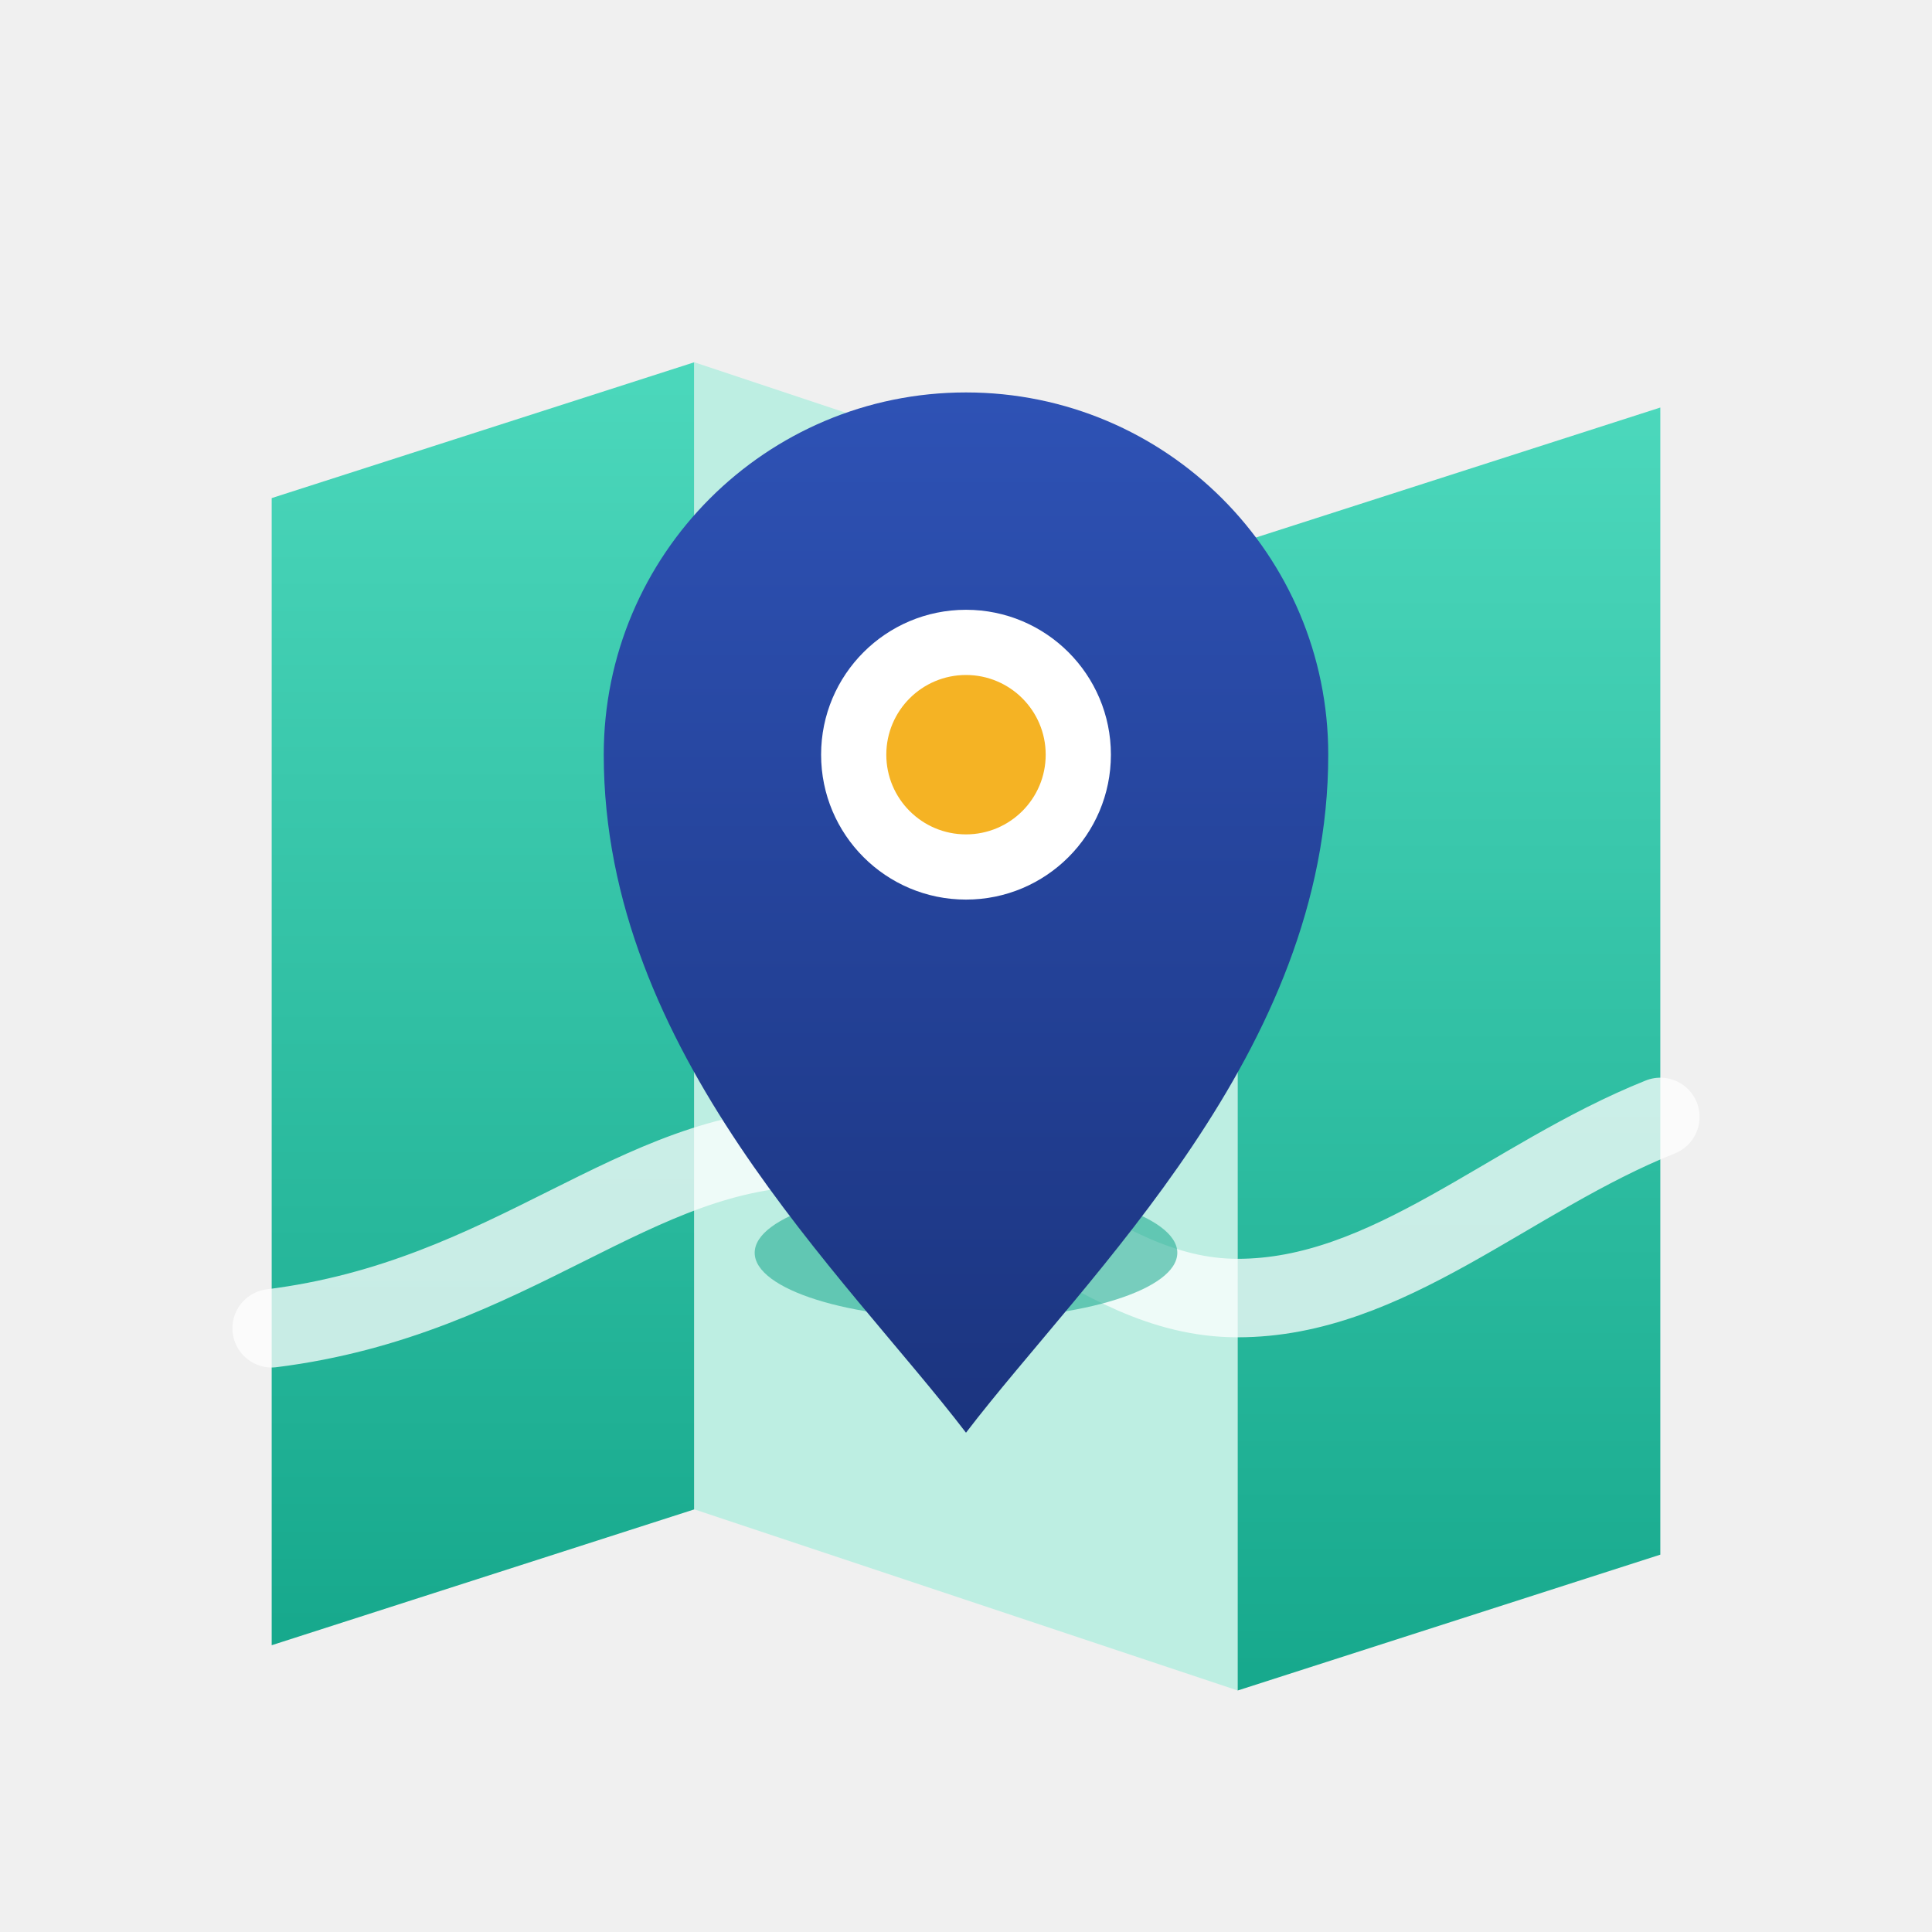
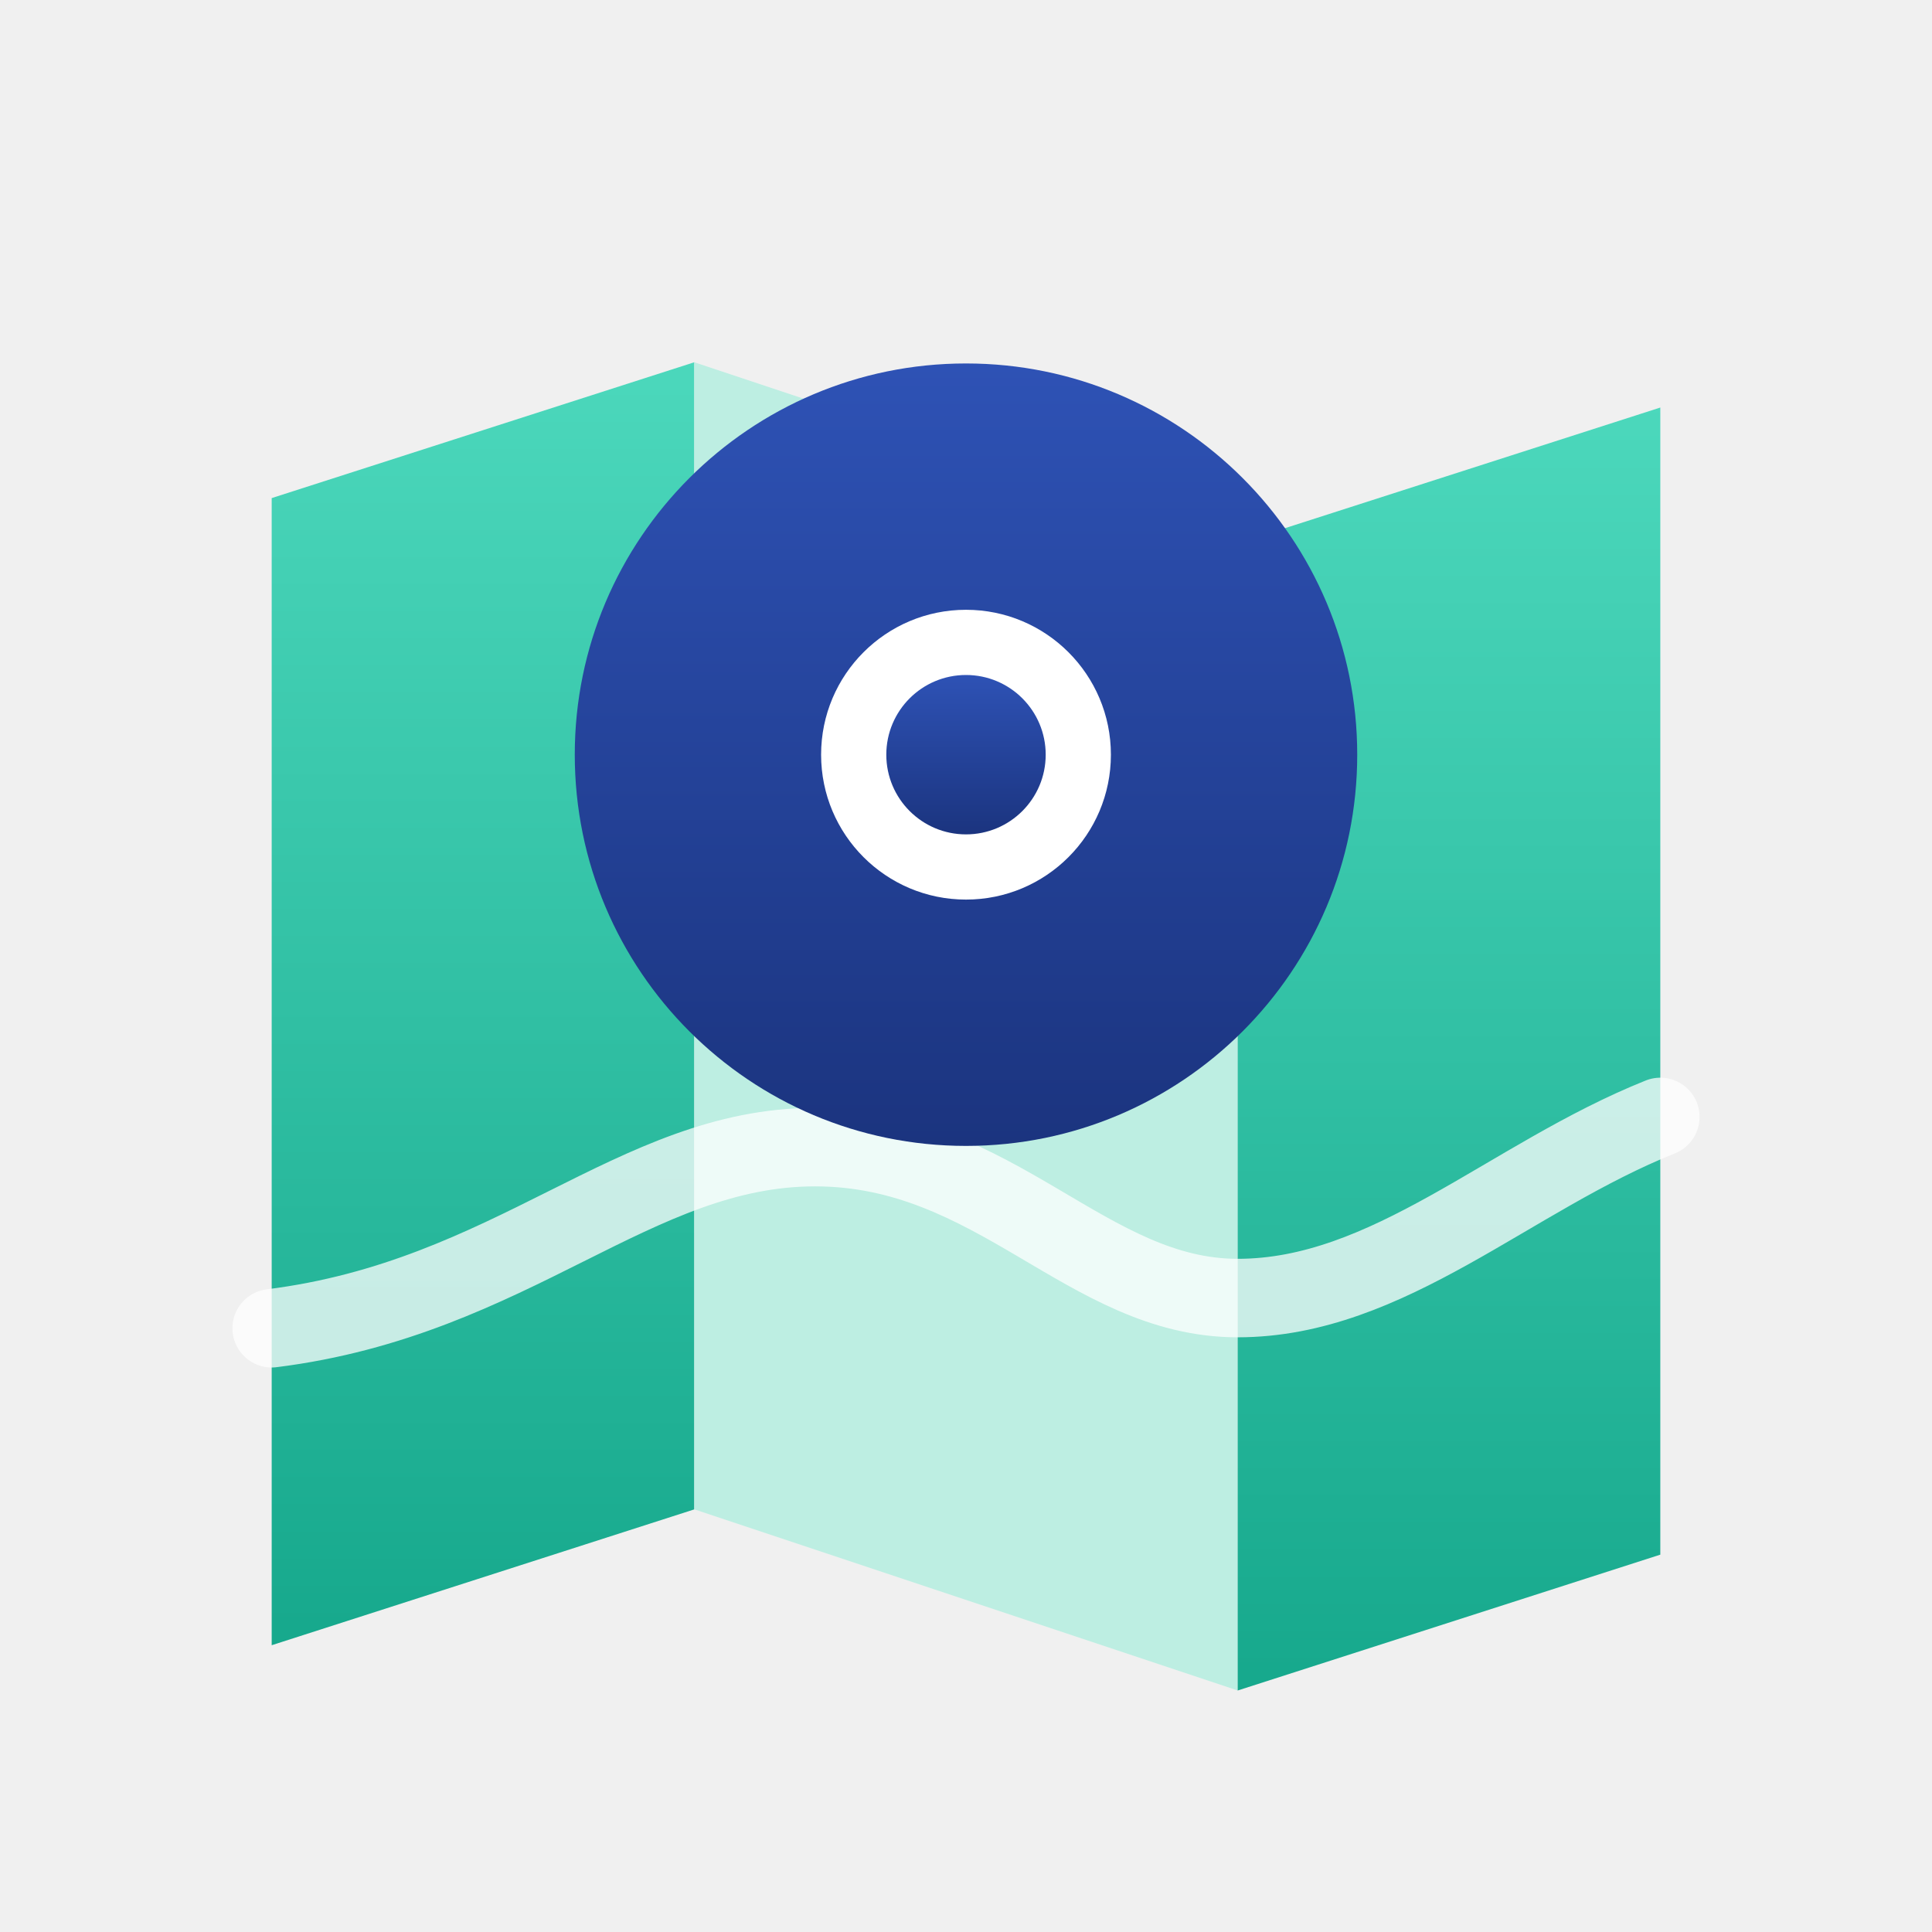
<svg xmlns="http://www.w3.org/2000/svg" width="64" height="64" viewBox="0 0 64 64" fill="none">
  <defs>
    <linearGradient id="map-mintv" x1="0" y1="0" x2="0" y2="1">
      <stop offset="0" stop-color="#4CD8BC" />
      <stop offset="1" stop-color="#16A88C" />
    </linearGradient>
    <linearGradient id="map-navyv" x1="0" y1="0" x2="0" y2="1">
      <stop offset="0" stop-color="#2E52B5" />
      <stop offset="1" stop-color="#1B347F" />
    </linearGradient>
  </defs>
  <g stroke-linejoin="round">
    <path d="M9 16.5 23 12v38L9 54.5z" fill="url(#map-mintv)" />
    <path d="M23 12 41 18v38l-18-6z" fill="#BDEEE2" />
    <path d="M41 18 55 13.5v38L41 56z" fill="url(#map-mintv)" />
  </g>
  <path d="M9 44c8-1 12-6 18-6s9 5 14 5 9-4 14-6" stroke="#fff" stroke-width="2.6" stroke-linecap="round" opacity=".75" />
-   <ellipse cx="32" cy="41.5" rx="7" ry="2.2" fill="#16A88C" opacity=".55" />
-   <path d="M32.00 47.46C28.00 42.23 20.00 34.85 20.00 25.00A12.00 12.00 0 0 1 44.00 25.00C44.00 34.85 36.00 42.23 32.00 47.46Z" fill="url(#map-navyv)" />
+   <circle cx="32" cy="25" r="12.96" fill="url(#map-navyv)" />
  <circle cx="32" cy="25.00" r="4.80" fill="#fff" />
-   <circle cx="32" cy="25.00" r="2.64" fill="#F5B324" />
+   <circle cx="32" cy="25.00" r="2.64" fill="url(#map-navyv)" />
</svg>
